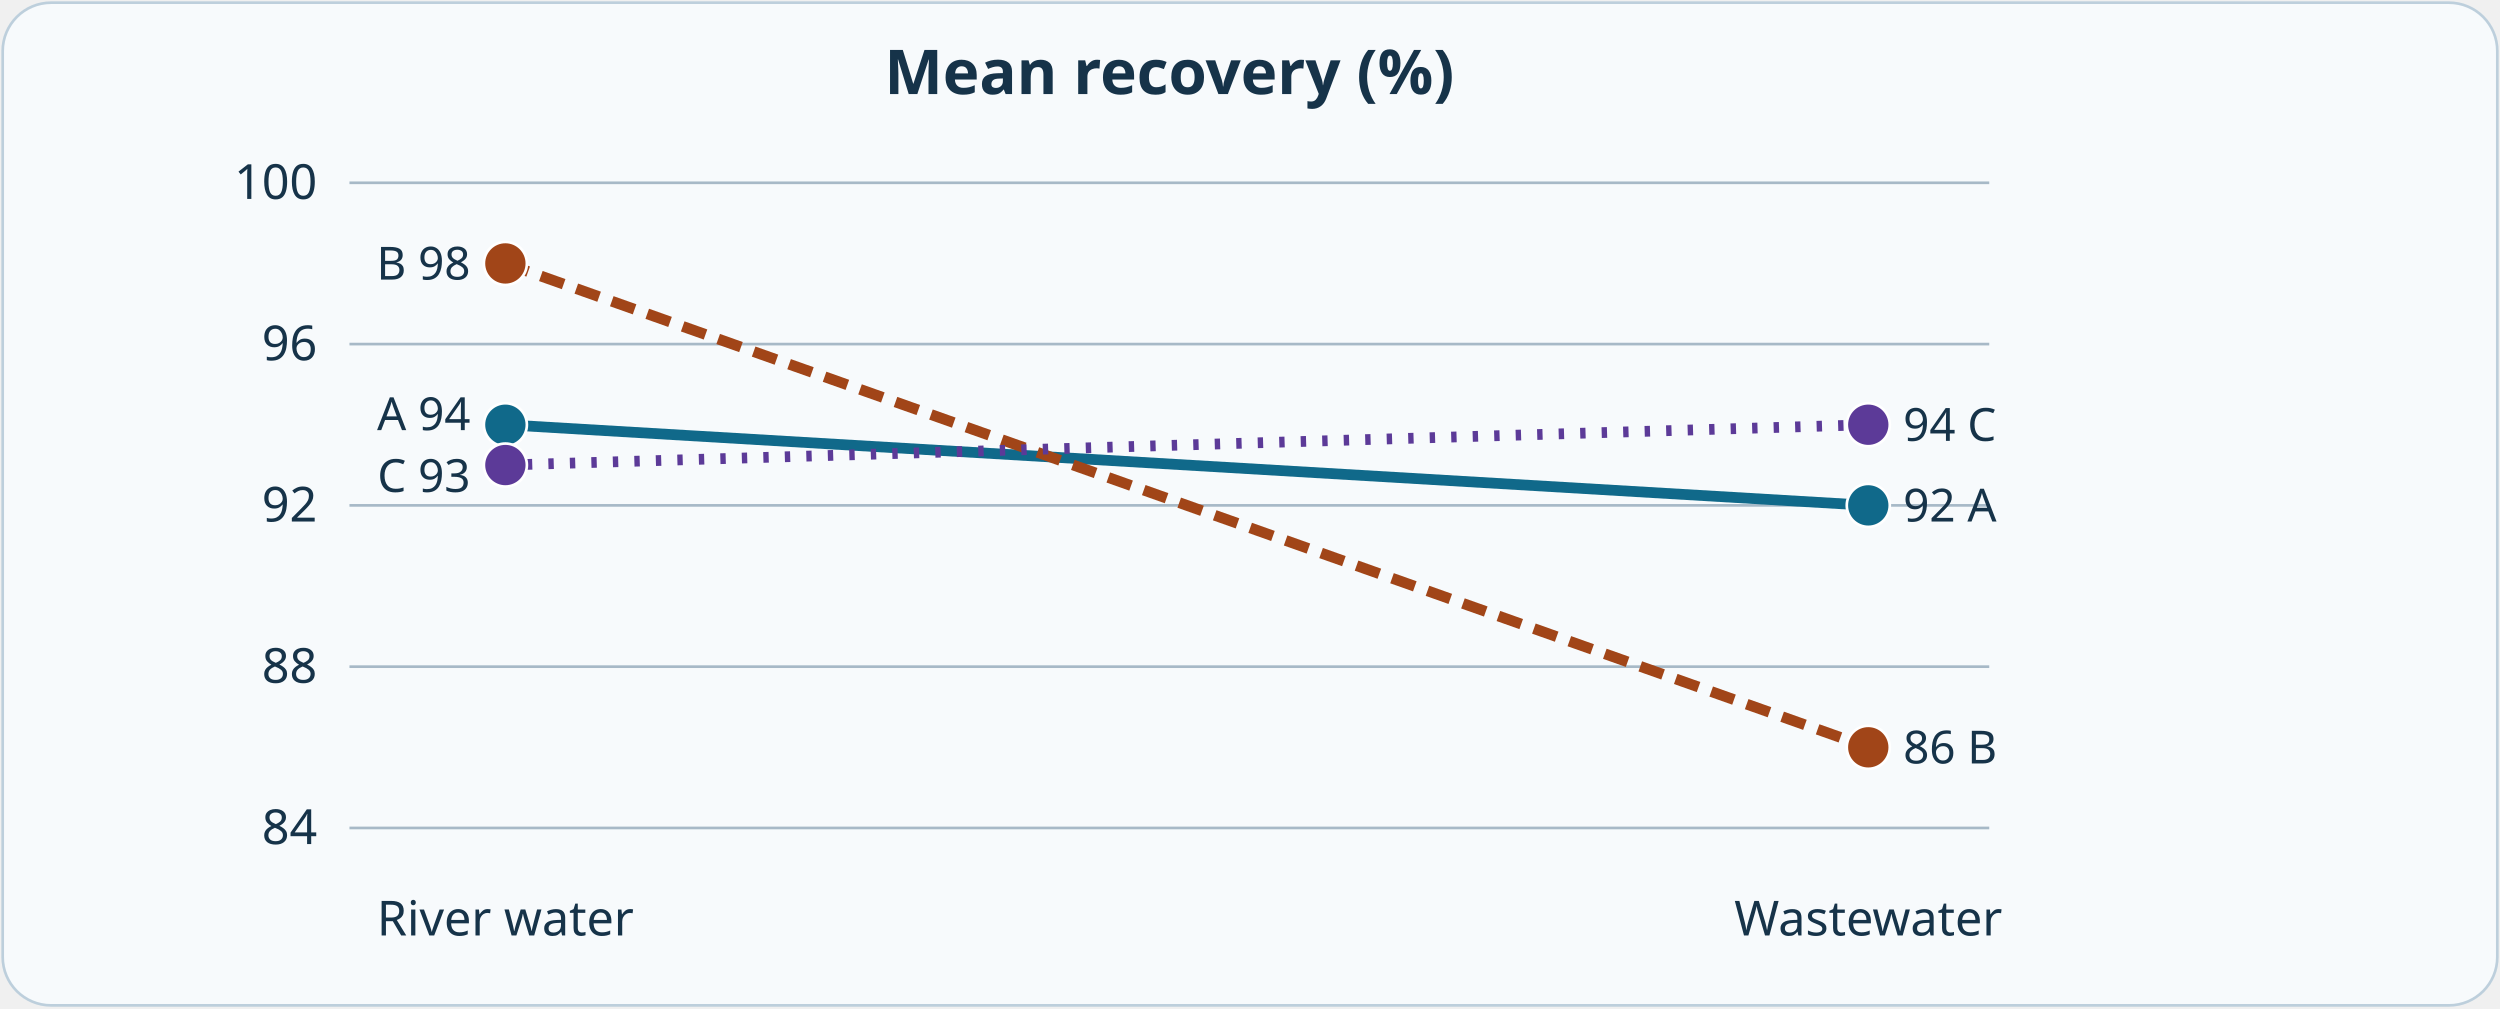
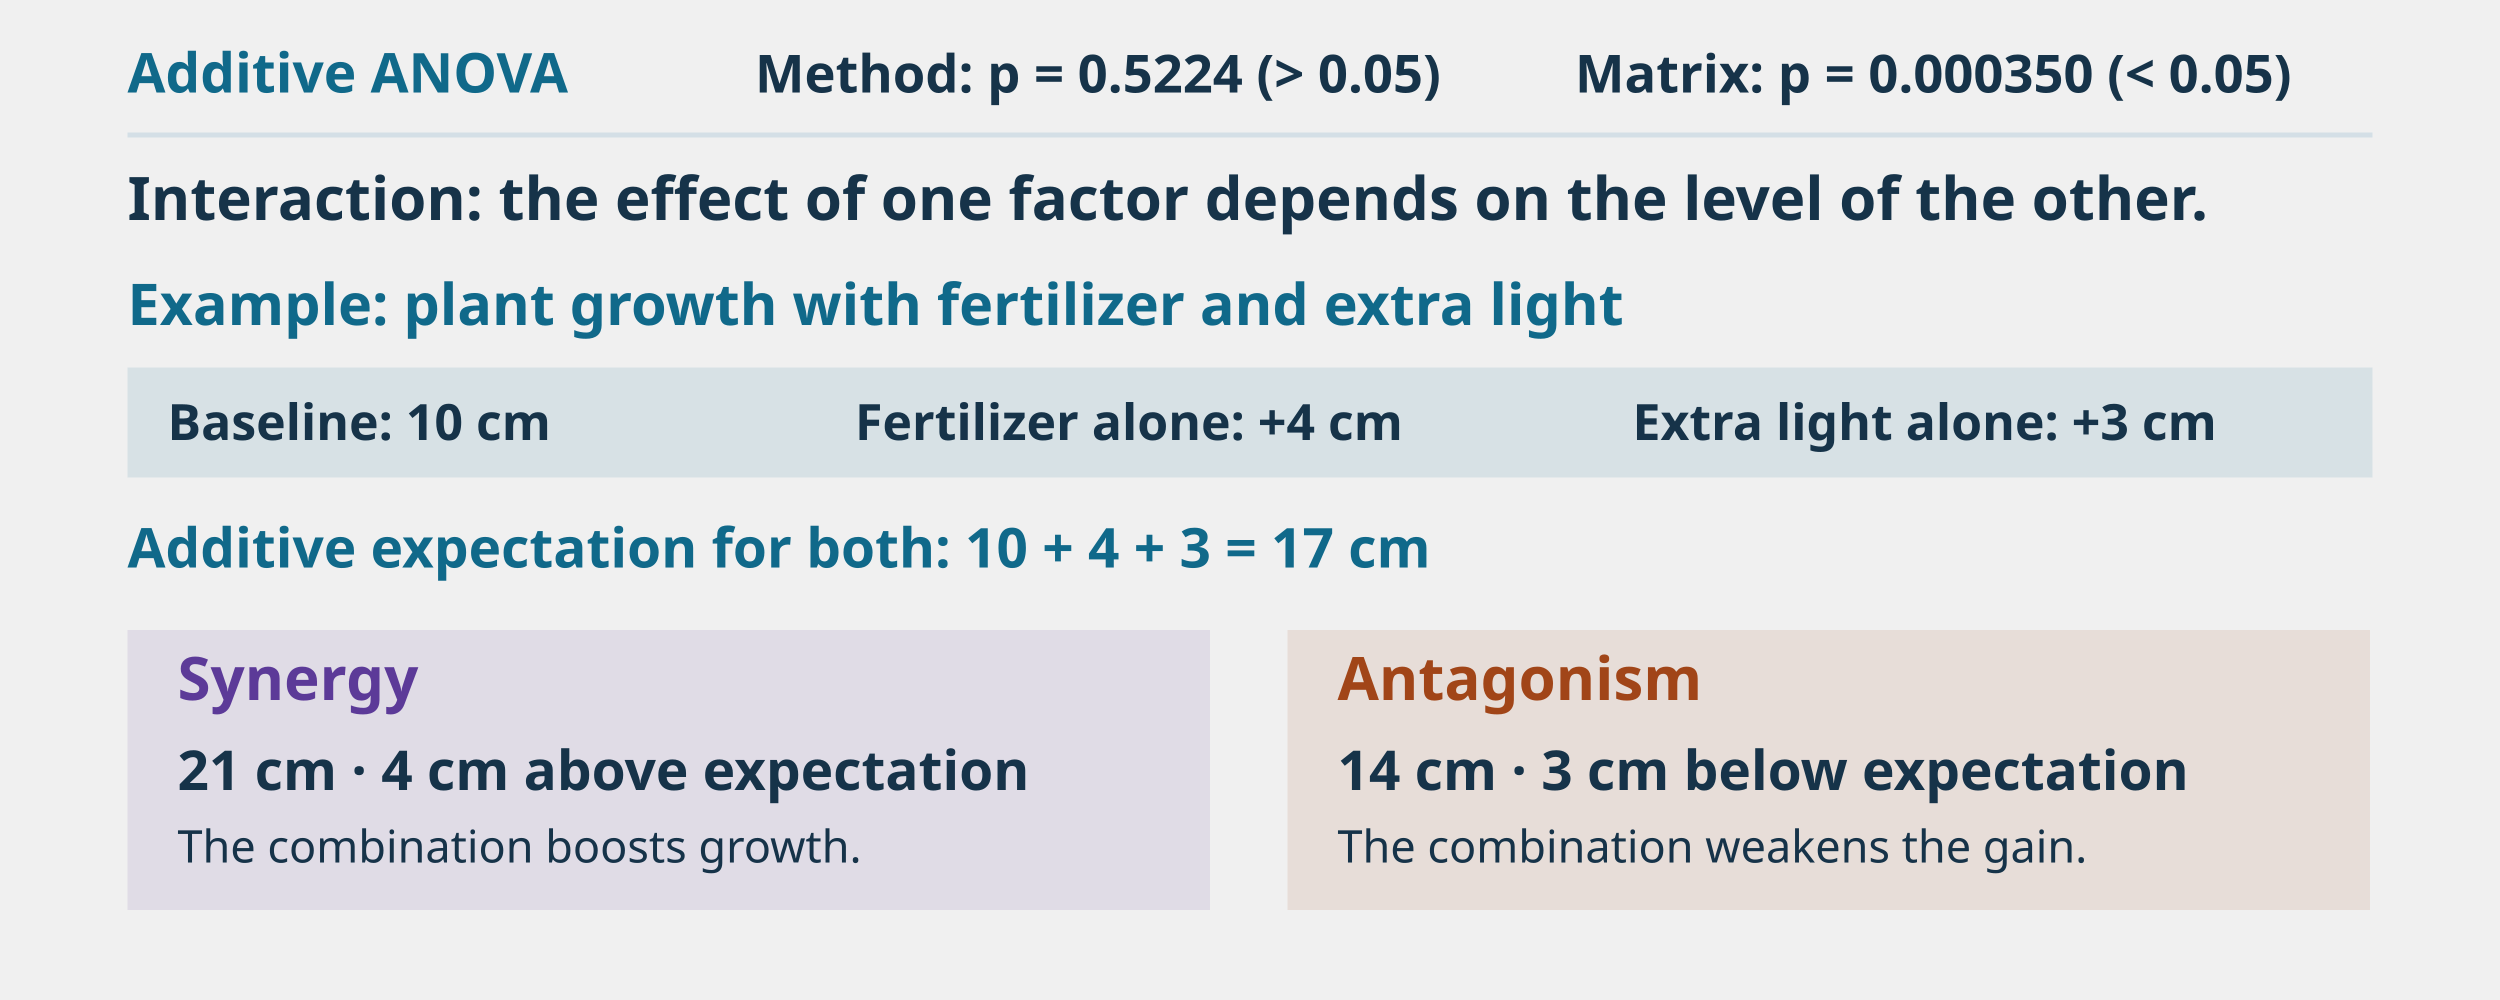
- <svg xmlns="http://www.w3.org/2000/svg" viewBox="0 0 930 375" role="img" aria-labelledby="title desc">
-   <rect x="1" y="1" width="928" height="373" rx="18" fill="#f7fafc" stroke="#bdcfdc" />
-   <g font-family="system-ui, sans-serif">
-     <text x="435.0" y="35" text-anchor="middle" font-size="23" font-weight="700" fill="#163349">Mean recovery (%)</text>
-     <line x1="130.00" y1="308.00" x2="740.00" y2="308.00" stroke="#a7b9c7" stroke-width="1" />
-     <text x="118" y="314" text-anchor="end" font-size="18" font-weight="500" fill="#163349">84</text>
-     <line x1="130.00" y1="248.00" x2="740.00" y2="248.00" stroke="#a7b9c7" stroke-width="1" />
-     <text x="118" y="254" text-anchor="end" font-size="18" font-weight="500" fill="#163349">88</text>
-     <line x1="130.00" y1="188.00" x2="740.00" y2="188.00" stroke="#a7b9c7" stroke-width="1" />
-     <text x="118" y="194" text-anchor="end" font-size="18" font-weight="500" fill="#163349">92</text>
-     <line x1="130.00" y1="128.00" x2="740.00" y2="128.00" stroke="#a7b9c7" stroke-width="1" />
-     <text x="118" y="134" text-anchor="end" font-size="18" font-weight="500" fill="#163349">96</text>
-     <line x1="130.00" y1="68.00" x2="740.00" y2="68.00" stroke="#a7b9c7" stroke-width="1" />
-     <text x="118" y="74" text-anchor="end" font-size="18" font-weight="500" fill="#163349">100</text>
-     <line x1="188.00" y1="158.00" x2="695.00" y2="188.00" stroke="#10698a" stroke-width="4" />
-     <circle cx="188.00" cy="158.00" r="8" fill="#10698a" stroke="white" stroke-width="1" />
-     <circle cx="695.00" cy="188.00" r="8" fill="#10698a" stroke="white" stroke-width="1" />
-     <text x="175" y="160.0" text-anchor="end" font-size="17" font-weight="500" fill="#163349">A 94</text>
-     <text x="708" y="194.0" text-anchor="start" font-size="17" font-weight="500" fill="#163349">92 A</text>
-     <line x1="188.00" y1="98.00" x2="695.00" y2="278.00" stroke="#a14518" stroke-width="4" stroke-dasharray="9 5" />
-     <circle cx="188.00" cy="98.00" r="8" fill="#a14518" stroke="white" stroke-width="1" />
-     <circle cx="695.00" cy="278.00" r="8" fill="#a14518" stroke="white" stroke-width="1" />
-     <text x="175" y="104.0" text-anchor="end" font-size="17" font-weight="500" fill="#163349">B 98</text>
-     <text x="708" y="284.0" text-anchor="start" font-size="17" font-weight="500" fill="#163349">86 B</text>
-     <line x1="188.00" y1="173.00" x2="695.00" y2="158.00" stroke="#5c3a98" stroke-width="4" stroke-dasharray="2 6" />
-     <circle cx="188.00" cy="173.00" r="8" fill="#5c3a98" stroke="white" stroke-width="1" />
-     <circle cx="695.00" cy="158.00" r="8" fill="#5c3a98" stroke="white" stroke-width="1" />
-     <text x="175" y="183.0" text-anchor="end" font-size="17" font-weight="500" fill="#163349">C 93</text>
-     <text x="708" y="164.0" text-anchor="start" font-size="17" font-weight="500" fill="#163349">94 C</text>
-     <text x="188" y="348" text-anchor="middle" font-size="18" font-weight="500" fill="#163349">River water</text>
-     <text x="695" y="348" text-anchor="middle" font-size="18" font-weight="500" fill="#163349">Wastewater</text>
+ <svg xmlns="http://www.w3.org/2000/svg" viewBox="0 0 1000 400" font-family="system-ui, sans-serif">
+   <text x="51" y="37" text-anchor="start" font-size="22" font-weight="700" fill="#10698a">Additive ANOVA</text>
+   <text x="302" y="37" text-anchor="start" font-size="21" font-weight="650" fill="#163349">Method: p = 0.5224 (&gt; 0.05)</text>
+   <text x="630" y="37" text-anchor="start" font-size="21" font-weight="650" fill="#163349">Matrix: p = 0.000350 (&lt; 0.05)</text>
+   <path d="M51 54H949" fill="none" stroke="#d4dfe6" stroke-width="2" />
+   <text x="51" y="88" text-anchor="start" font-size="24" font-weight="700" fill="#163349">Interaction: the effect of one factor depends on the level of the other.</text>
+   <text x="51" y="130" text-anchor="start" font-size="23" font-weight="700" fill="#10698a">Example: plant growth with fertilizer and extra light</text>
+   <rect x="51" y="147" width="898" height="44" fill="#10698a" fill-opacity=".11" />
+   <text x="67" y="176" text-anchor="start" font-size="20" font-weight="650" fill="#163349">Baseline: 10 cm</text>
+   <text x="342" y="176" text-anchor="start" font-size="20" font-weight="650" fill="#163349">Fertilizer alone: +4 cm</text>
+   <text x="653" y="176" text-anchor="start" font-size="20" font-weight="650" fill="#163349">Extra light alone: +3 cm</text>
+   <text x="51" y="227" text-anchor="start" font-size="22" font-weight="700" fill="#10698a">Additive expectation for both: 10 + 4 + 3 = 17 cm</text>
+   <g data-svg-stage="1">
+     <rect x="51" y="252" width="433" height="112" fill="#5c3a98" fill-opacity=".11" />
+     <text x="71" y="280" text-anchor="start" font-size="24" font-weight="700" fill="#5c3a98">Synergy</text>
+     <text x="71" y="316" text-anchor="start" font-size="22" font-weight="650" fill="#163349">21 cm  ·  4 cm above expectation</text>
+     <text x="71" y="345" text-anchor="start" font-size="18" font-weight="400" fill="#163349">The combination boosts growth.</text>
+   </g>
+   <g data-svg-stage="2">
+     <rect x="515" y="252" width="433" height="112" fill="#a14518" fill-opacity=".11" />
+     <text x="535" y="280" text-anchor="start" font-size="24" font-weight="700" fill="#a14518">Antagonism</text>
+     <text x="535" y="316" text-anchor="start" font-size="22" font-weight="650" fill="#163349">14 cm  ·  3 cm below expectation</text>
+     <text x="535" y="345" text-anchor="start" font-size="18" font-weight="400" fill="#163349">The combination weakens the gain.</text>
  </g>
</svg>
